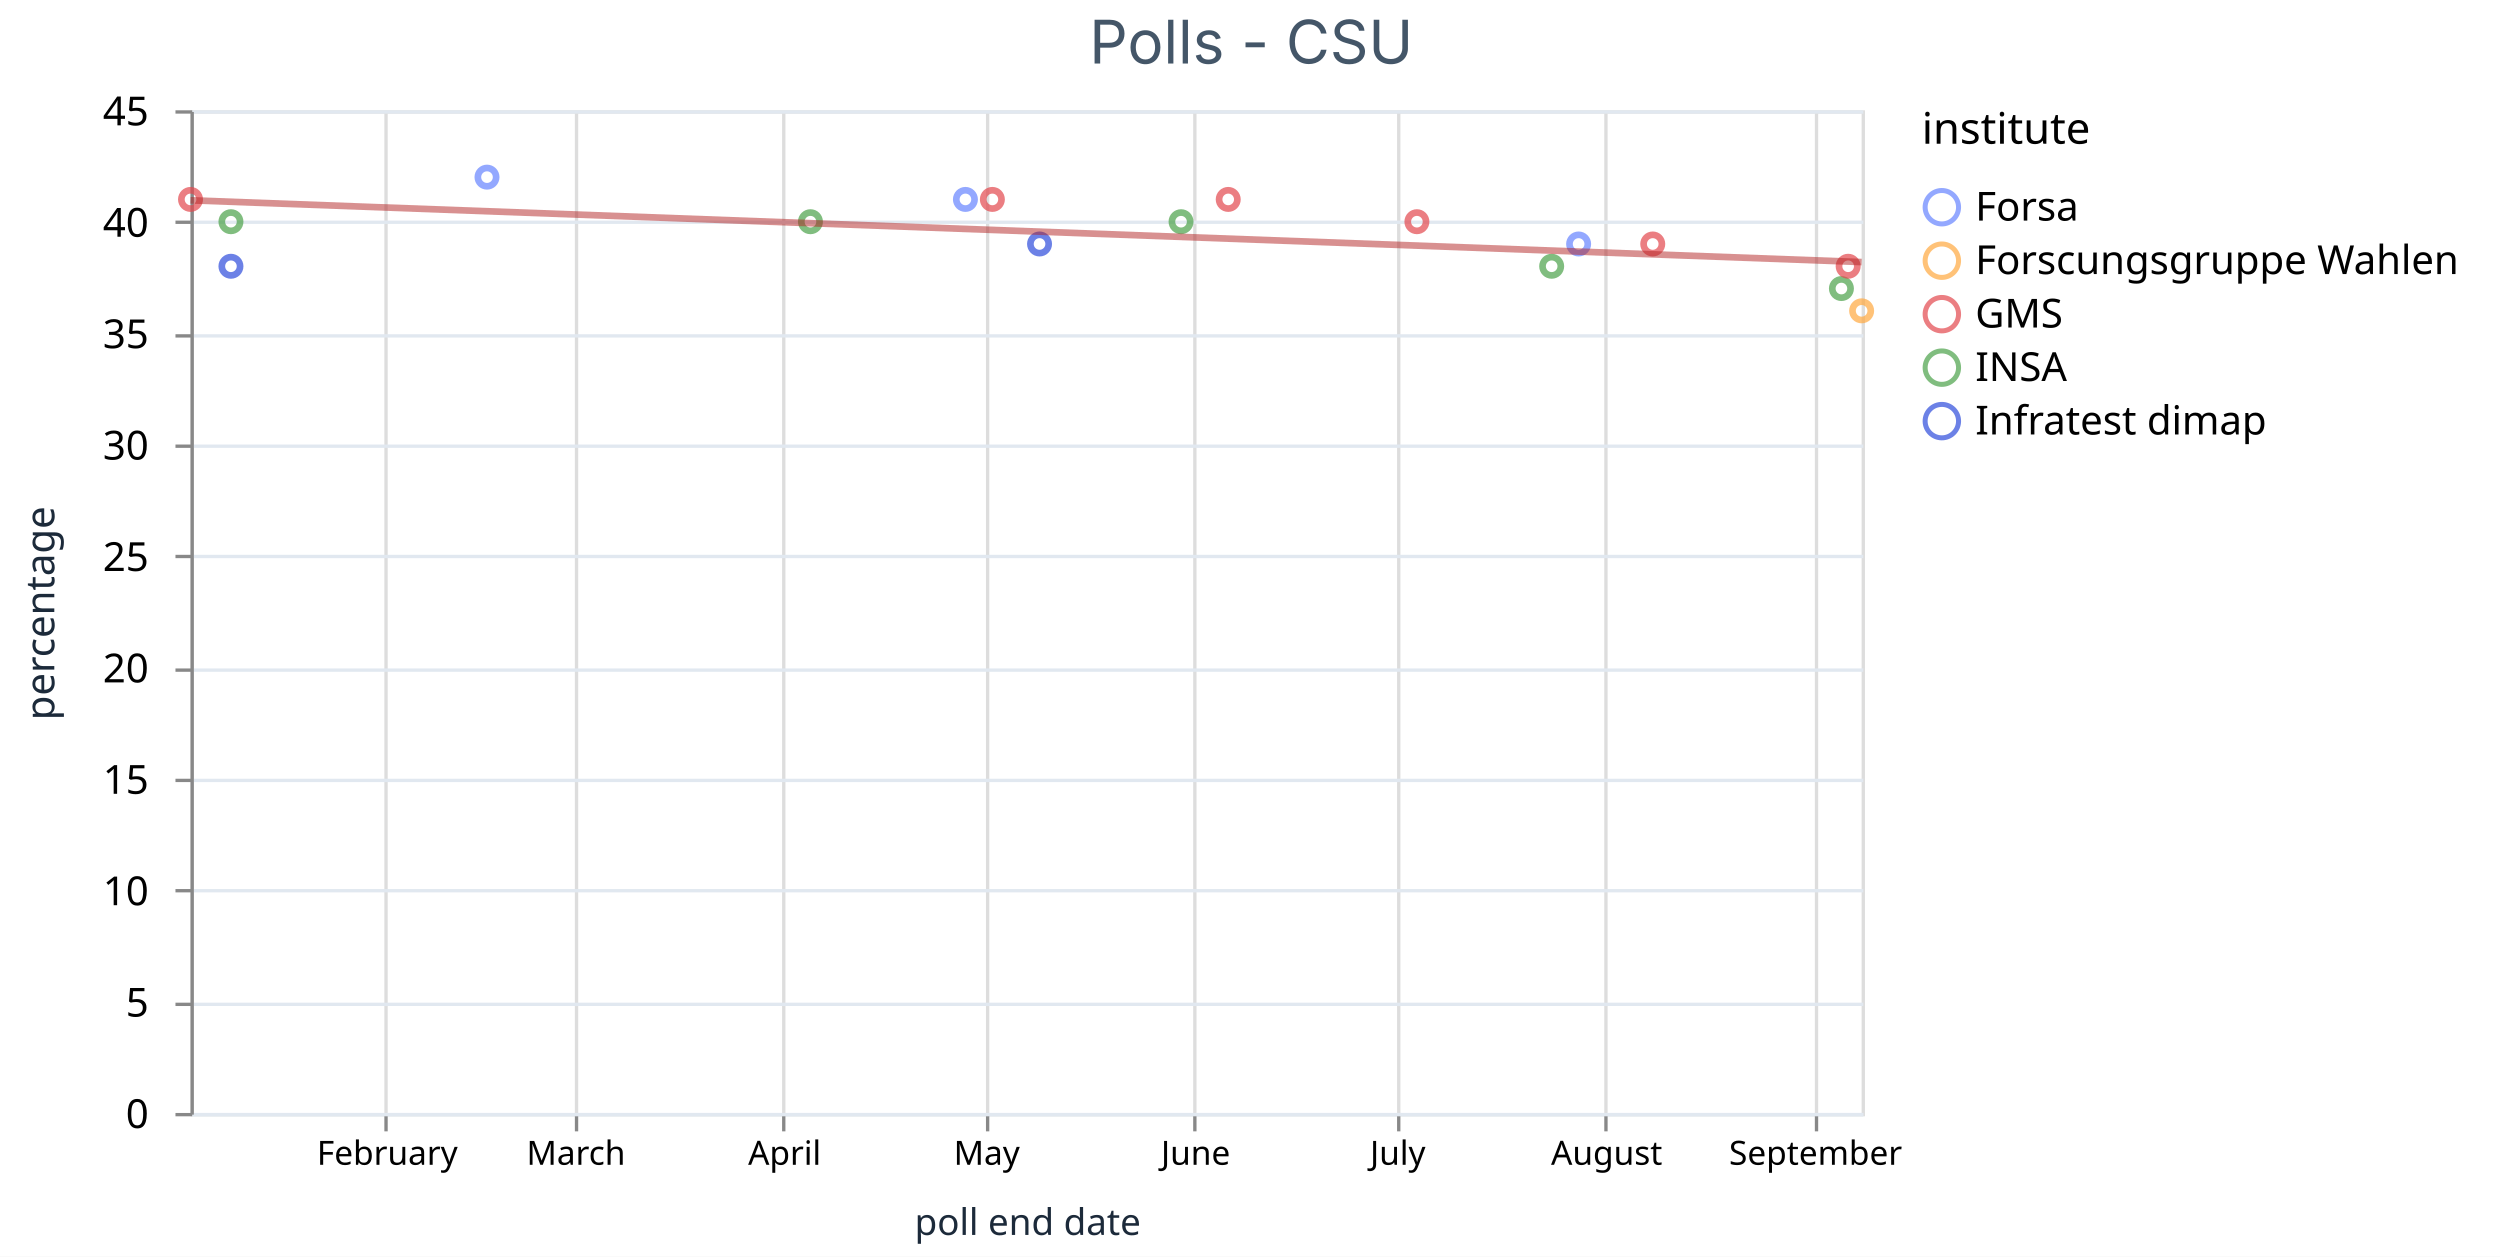
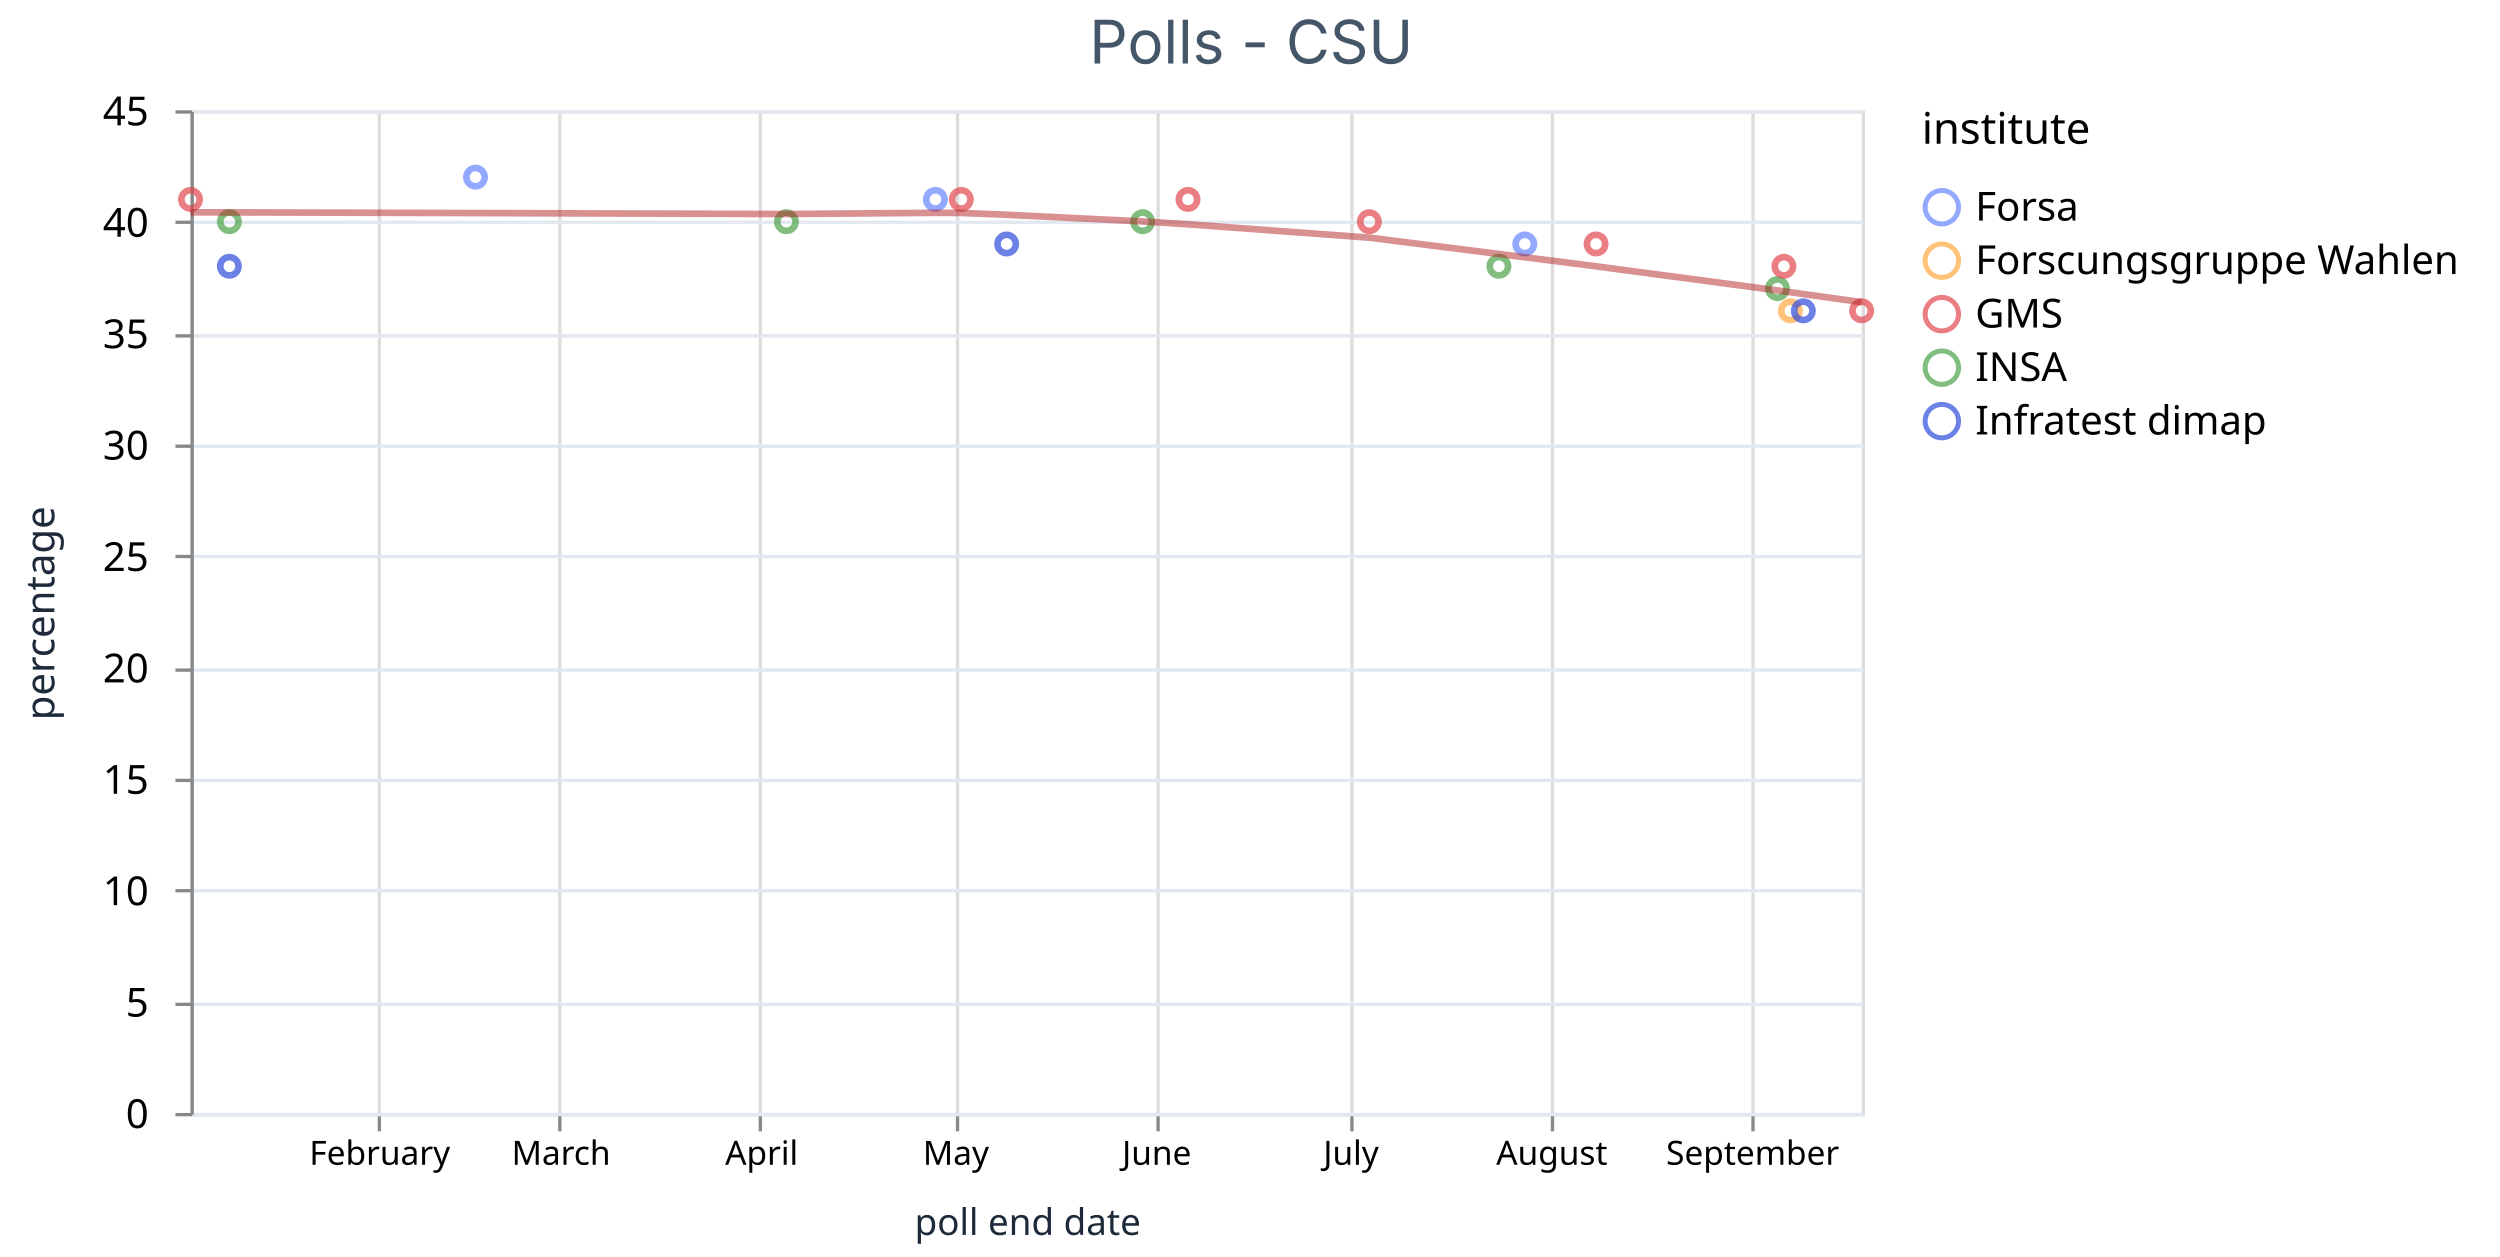
<svg xmlns="http://www.w3.org/2000/svg" version="1.1" class="marks" width="748" height="376" viewBox="0 0 748 376">
  <rect width="748" height="376" fill="#fff" />
  <g fill="none" stroke-miterlimit="10" transform="translate(57,33)">
    <g class="mark-group role-frame root" role="graphics-object" aria-roledescription="group mark container">
      <g transform="translate(0,0)">
        <path class="background" aria-hidden="true" d="M0.5,0.5h500v300h-500Z" stroke="#ddd" />
        <g>
          <g class="mark-group role-axis" aria-hidden="true">
            <g transform="translate(0.5,300.5)">
              <path class="background" aria-hidden="true" d="M0,0h0v0h0Z" pointer-events="none" />
              <g>
                <g class="mark-rule role-axis-grid" pointer-events="none">
-                   <line transform="translate(58,-300)" x2="0" y2="300" stroke="#ddd" stroke-width="1" opacity="1" />
-                   <line transform="translate(115,-300)" x2="0" y2="300" stroke="#ddd" stroke-width="1" opacity="1" />
-                   <line transform="translate(177,-300)" x2="0" y2="300" stroke="#ddd" stroke-width="1" opacity="1" />
-                   <line transform="translate(238,-300)" x2="0" y2="300" stroke="#ddd" stroke-width="1" opacity="1" />
-                   <line transform="translate(300,-300)" x2="0" y2="300" stroke="#ddd" stroke-width="1" opacity="1" />
-                   <line transform="translate(361,-300)" x2="0" y2="300" stroke="#ddd" stroke-width="1" opacity="1" />
-                   <line transform="translate(423,-300)" x2="0" y2="300" stroke="#ddd" stroke-width="1" opacity="1" />
-                   <line transform="translate(486,-300)" x2="0" y2="300" stroke="#ddd" stroke-width="1" opacity="1" />
+                   <line transform="translate(56,-300)" x2="0" y2="300" stroke="#ddd" stroke-width="1" opacity="1" />
+                   <line transform="translate(110,-300)" x2="0" y2="300" stroke="#ddd" stroke-width="1" opacity="1" />
+                   <line transform="translate(170,-300)" x2="0" y2="300" stroke="#ddd" stroke-width="1" opacity="1" />
+                   <line transform="translate(229,-300)" x2="0" y2="300" stroke="#ddd" stroke-width="1" opacity="1" />
+                   <line transform="translate(289,-300)" x2="0" y2="300" stroke="#ddd" stroke-width="1" opacity="1" />
+                   <line transform="translate(347,-300)" x2="0" y2="300" stroke="#ddd" stroke-width="1" opacity="1" />
+                   <line transform="translate(407,-300)" x2="0" y2="300" stroke="#ddd" stroke-width="1" opacity="1" />
+                   <line transform="translate(467,-300)" x2="0" y2="300" stroke="#ddd" stroke-width="1" opacity="1" />
                </g>
              </g>
              <path class="foreground" aria-hidden="true" d="" pointer-events="none" display="none" />
            </g>
          </g>
          <g class="mark-group role-axis" aria-hidden="true">
            <g transform="translate(0.5,0.5)">
              <path class="background" aria-hidden="true" d="M0,0h0v0h0Z" pointer-events="none" />
              <g>
                <g class="mark-rule role-axis-grid" pointer-events="none">
                  <line transform="translate(0,300)" x2="500" y2="0" stroke="#e1e8f0" stroke-width="1" opacity="1" />
                  <line transform="translate(0,267)" x2="500" y2="0" stroke="#e1e8f0" stroke-width="1" opacity="1" />
                  <line transform="translate(0,233)" x2="500" y2="0" stroke="#e1e8f0" stroke-width="1" opacity="1" />
                  <line transform="translate(0,200)" x2="500" y2="0" stroke="#e1e8f0" stroke-width="1" opacity="1" />
                  <line transform="translate(0,167)" x2="500" y2="0" stroke="#e1e8f0" stroke-width="1" opacity="1" />
                  <line transform="translate(0,133)" x2="500" y2="0" stroke="#e1e8f0" stroke-width="1" opacity="1" />
                  <line transform="translate(0,100)" x2="500" y2="0" stroke="#e1e8f0" stroke-width="1" opacity="1" />
                  <line transform="translate(0,67)" x2="500" y2="0" stroke="#e1e8f0" stroke-width="1" opacity="1" />
                  <line transform="translate(0,33)" x2="500" y2="0" stroke="#e1e8f0" stroke-width="1" opacity="1" />
                  <line transform="translate(0,0)" x2="500" y2="0" stroke="#e1e8f0" stroke-width="1" opacity="1" />
                </g>
              </g>
              <path class="foreground" aria-hidden="true" d="" pointer-events="none" display="none" />
            </g>
          </g>
-           <g class="mark-group role-axis" role="graphics-symbol" aria-roledescription="axis" aria-label="X-axis titled 'poll end date' for a time scale with values from Tuesday, 03 January 2023, 1:00:00 AM to Friday, 08 September 2023, 2:00:00 AM">
+           <g class="mark-group role-axis" role="graphics-symbol" aria-roledescription="axis" aria-label="X-axis titled 'poll end date' for a time scale with values from Tuesday, 03 January 2023, 1:00:00 AM to Monday, 18 September 2023, 2:00:00 AM">
            <g transform="translate(0.5,300.5)">
              <path class="background" aria-hidden="true" d="M0,0h0v0h0Z" pointer-events="none" />
              <g>
                <g class="mark-rule role-axis-tick" pointer-events="none">
-                   <line transform="translate(58,0)" x2="0" y2="5" stroke="#888" stroke-width="1" opacity="1" />
-                   <line transform="translate(115,0)" x2="0" y2="5" stroke="#888" stroke-width="1" opacity="1" />
-                   <line transform="translate(177,0)" x2="0" y2="5" stroke="#888" stroke-width="1" opacity="1" />
-                   <line transform="translate(238,0)" x2="0" y2="5" stroke="#888" stroke-width="1" opacity="1" />
-                   <line transform="translate(300,0)" x2="0" y2="5" stroke="#888" stroke-width="1" opacity="1" />
-                   <line transform="translate(361,0)" x2="0" y2="5" stroke="#888" stroke-width="1" opacity="1" />
-                   <line transform="translate(423,0)" x2="0" y2="5" stroke="#888" stroke-width="1" opacity="1" />
-                   <line transform="translate(486,0)" x2="0" y2="5" stroke="#888" stroke-width="1" opacity="1" />
+                   <line transform="translate(56,0)" x2="0" y2="5" stroke="#888" stroke-width="1" opacity="1" />
+                   <line transform="translate(110,0)" x2="0" y2="5" stroke="#888" stroke-width="1" opacity="1" />
+                   <line transform="translate(170,0)" x2="0" y2="5" stroke="#888" stroke-width="1" opacity="1" />
+                   <line transform="translate(229,0)" x2="0" y2="5" stroke="#888" stroke-width="1" opacity="1" />
+                   <line transform="translate(289,0)" x2="0" y2="5" stroke="#888" stroke-width="1" opacity="1" />
+                   <line transform="translate(347,0)" x2="0" y2="5" stroke="#888" stroke-width="1" opacity="1" />
+                   <line transform="translate(407,0)" x2="0" y2="5" stroke="#888" stroke-width="1" opacity="1" />
+                   <line transform="translate(467,0)" x2="0" y2="5" stroke="#888" stroke-width="1" opacity="1" />
                </g>
                <g class="mark-text role-axis-label" pointer-events="none">
-                   <text text-anchor="middle" transform="translate(58.38374,15)" font-family="sans-serif" font-size="10px" fill="#000" opacity="1">February</text>
-                   <text text-anchor="middle" transform="translate(114.8353,15)" font-family="sans-serif" font-size="10px" fill="#000" opacity="1">March</text>
-                   <text text-anchor="middle" transform="translate(177.2513,15)" font-family="sans-serif" font-size="10px" fill="#000" opacity="1">April</text>
-                   <text text-anchor="middle" transform="translate(237.7352,15)" font-family="sans-serif" font-size="10px" fill="#000" opacity="1">May</text>
-                   <text text-anchor="middle" transform="translate(300.2352,15)" font-family="sans-serif" font-size="10px" fill="#000" opacity="1">June</text>
-                   <text text-anchor="middle" transform="translate(360.7191,15)" font-family="sans-serif" font-size="10px" fill="#000" opacity="1">July</text>
-                   <text text-anchor="middle" transform="translate(423.2191,15)" font-family="sans-serif" font-size="10px" fill="#000" opacity="1">August</text>
-                   <text text-anchor="middle" transform="translate(485.7191,15)" font-family="sans-serif" font-size="10px" fill="#000" opacity="1">September</text>
+                   <text text-anchor="middle" transform="translate(56.1208,15)" font-family="sans-serif" font-size="10px" fill="#000" opacity="1">February</text>
+                   <text text-anchor="middle" transform="translate(110.3844,15)" font-family="sans-serif" font-size="10px" fill="#000" opacity="1">March</text>
+                   <text text-anchor="middle" transform="translate(170.3811,15)" font-family="sans-serif" font-size="10px" fill="#000" opacity="1">April</text>
+                   <text text-anchor="middle" transform="translate(228.5207,15)" font-family="sans-serif" font-size="10px" fill="#000" opacity="1">May</text>
+                   <text text-anchor="middle" transform="translate(288.5982,15)" font-family="sans-serif" font-size="10px" fill="#000" opacity="1">June</text>
+                   <text text-anchor="middle" transform="translate(346.7377,15)" font-family="sans-serif" font-size="10px" fill="#000" opacity="1">July</text>
+                   <text text-anchor="middle" transform="translate(406.8152,15)" font-family="sans-serif" font-size="10px" fill="#000" opacity="1">August</text>
+                   <text text-anchor="middle" transform="translate(466.8928,15)" font-family="sans-serif" font-size="10px" fill="#000" opacity="1">September</text>
                </g>
                <g class="mark-rule role-axis-domain" pointer-events="none">
                  <line transform="translate(0,0)" x2="500" y2="0" stroke="#e1e8f0" stroke-width="1" opacity="1" />
                </g>
                <g class="mark-text role-axis-title" pointer-events="none">
                  <text text-anchor="middle" transform="translate(250,36)" font-family="sans-serif" font-size="11px" font-weight="400" fill="#1c2a3a" opacity="1">poll end date</text>
                </g>
              </g>
              <path class="foreground" aria-hidden="true" d="" pointer-events="none" display="none" />
            </g>
          </g>
          <g class="mark-group role-axis" role="graphics-symbol" aria-roledescription="axis" aria-label="Y-axis titled 'percentage' for a linear scale with values from 0 to 45">
            <g transform="translate(0.5,0.5)">
              <path class="background" aria-hidden="true" d="M0,0h0v0h0Z" pointer-events="none" />
              <g>
                <g class="mark-rule role-axis-tick" pointer-events="none">
                  <line transform="translate(0,300)" x2="-5" y2="0" stroke="#888" stroke-width="1" opacity="1" />
                  <line transform="translate(0,267)" x2="-5" y2="0" stroke="#888" stroke-width="1" opacity="1" />
                  <line transform="translate(0,233)" x2="-5" y2="0" stroke="#888" stroke-width="1" opacity="1" />
                  <line transform="translate(0,200)" x2="-5" y2="0" stroke="#888" stroke-width="1" opacity="1" />
                  <line transform="translate(0,167)" x2="-5" y2="0" stroke="#888" stroke-width="1" opacity="1" />
                  <line transform="translate(0,133)" x2="-5" y2="0" stroke="#888" stroke-width="1" opacity="1" />
                  <line transform="translate(0,100)" x2="-5" y2="0" stroke="#888" stroke-width="1" opacity="1" />
                  <line transform="translate(0,67)" x2="-5" y2="0" stroke="#888" stroke-width="1" opacity="1" />
                  <line transform="translate(0,33)" x2="-5" y2="0" stroke="#888" stroke-width="1" opacity="1" />
                  <line transform="translate(0,0)" x2="-5" y2="0" stroke="#888" stroke-width="1" opacity="1" />
                </g>
                <g class="mark-text role-axis-label" pointer-events="none">
                  <text text-anchor="end" transform="translate(-13,304)" font-family="sans-serif" font-size="12px" fill="#000" opacity="1">0</text>
                  <text text-anchor="end" transform="translate(-13,270.6667)" font-family="sans-serif" font-size="12px" fill="#000" opacity="1">5</text>
                  <text text-anchor="end" transform="translate(-13,237.3333)" font-family="sans-serif" font-size="12px" fill="#000" opacity="1">10</text>
                  <text text-anchor="end" transform="translate(-13,204)" font-family="sans-serif" font-size="12px" fill="#000" opacity="1">15</text>
                  <text text-anchor="end" transform="translate(-13,170.6667)" font-family="sans-serif" font-size="12px" fill="#000" opacity="1">20</text>
                  <text text-anchor="end" transform="translate(-13,137.3333)" font-family="sans-serif" font-size="12px" fill="#000" opacity="1">25</text>
                  <text text-anchor="end" transform="translate(-13,104)" font-family="sans-serif" font-size="12px" fill="#000" opacity="1">30</text>
                  <text text-anchor="end" transform="translate(-13,70.66667)" font-family="sans-serif" font-size="12px" fill="#000" opacity="1">35</text>
                  <text text-anchor="end" transform="translate(-13,37.33333)" font-family="sans-serif" font-size="12px" fill="#000" opacity="1">40</text>
                  <text text-anchor="end" transform="translate(-13,4)" font-family="sans-serif" font-size="12px" fill="#000" opacity="1">45</text>
                </g>
                <g class="mark-rule role-axis-domain" pointer-events="none">
                  <line transform="translate(0,300)" x2="0" y2="-300" stroke="#888" stroke-width="1" opacity="1" />
                </g>
                <g class="mark-text role-axis-title" pointer-events="none">
                  <text text-anchor="middle" transform="translate(-38.25373,150) rotate(-90) translate(0,-3)" font-family="sans-serif" font-size="12px" font-weight="400" fill="#1c2a3a" opacity="1">percentage</text>
                </g>
              </g>
              <path class="foreground" aria-hidden="true" d="" pointer-events="none" display="none" />
            </g>
          </g>
          <g class="mark-symbol role-mark layer_0_marks" role="graphics-object" aria-roledescription="symbol mark container">
            <path aria-label="poll end date: Jan 03, 2023; percentage: 41; institute: GMS" role="graphics-symbol" aria-roledescription="point" transform="translate(0,26.66667)" d="M2.739,0A2.739,2.739,0,1,1,-2.739,0A2.739,2.739,0,1,1,2.739,0" stroke="#e2474d" stroke-width="2" opacity="0.7" />
-             <path aria-label="poll end date: Jan 09, 2023; percentage: 40; institute: INSA" role="graphics-symbol" aria-roledescription="point" transform="translate(12.09677,33.33333)" d="M2.739,0A2.739,2.739,0,1,1,-2.739,0A2.739,2.739,0,1,1,2.739,0" stroke="#4aa148" stroke-width="2" opacity="0.7" />
-             <path aria-label="poll end date: Jan 09, 2023; percentage: 38; institute: Infratest dimap" role="graphics-symbol" aria-roledescription="point" transform="translate(12.09677,46.66667)" d="M2.739,0A2.739,2.739,0,1,1,-2.739,0A2.739,2.739,0,1,1,2.739,0" stroke="#2d4cdb" stroke-width="2" opacity="0.7" />
-             <path aria-label="poll end date: Feb 16, 2023; percentage: 42; institute: Forsa" role="graphics-symbol" aria-roledescription="point" transform="translate(88.70968,20)" d="M2.739,0A2.739,2.739,0,1,1,-2.739,0A2.739,2.739,0,1,1,2.739,0" stroke="#6583ff" stroke-width="2" opacity="0.7" />
-             <path aria-label="poll end date: Apr 05, 2023; percentage: 40; institute: INSA" role="graphics-symbol" aria-roledescription="point" transform="translate(185.4839,33.33333)" d="M2.739,0A2.739,2.739,0,1,1,-2.739,0A2.739,2.739,0,1,1,2.739,0" stroke="#4aa148" stroke-width="2" opacity="0.7" />
-             <path aria-label="poll end date: Apr 28, 2023; percentage: 41; institute: Forsa" role="graphics-symbol" aria-roledescription="point" transform="translate(231.8548,26.66667)" d="M2.739,0A2.739,2.739,0,1,1,-2.739,0A2.739,2.739,0,1,1,2.739,0" stroke="#6583ff" stroke-width="2" opacity="0.7" />
-             <path aria-label="poll end date: May 02, 2023; percentage: 41; institute: GMS" role="graphics-symbol" aria-roledescription="point" transform="translate(239.9194,26.66667)" d="M2.739,0A2.739,2.739,0,1,1,-2.739,0A2.739,2.739,0,1,1,2.739,0" stroke="#e2474d" stroke-width="2" opacity="0.7" />
-             <path aria-label="poll end date: May 09, 2023; percentage: 39; institute: Infratest dimap" role="graphics-symbol" aria-roledescription="point" transform="translate(254.0323,40)" d="M2.739,0A2.739,2.739,0,1,1,-2.739,0A2.739,2.739,0,1,1,2.739,0" stroke="#2d4cdb" stroke-width="2" opacity="0.7" />
-             <path aria-label="poll end date: May 30, 2023; percentage: 40; institute: INSA" role="graphics-symbol" aria-roledescription="point" transform="translate(296.371,33.33333)" d="M2.739,0A2.739,2.739,0,1,1,-2.739,0A2.739,2.739,0,1,1,2.739,0" stroke="#4aa148" stroke-width="2" opacity="0.7" />
-             <path aria-label="poll end date: Jun 06, 2023; percentage: 41; institute: GMS" role="graphics-symbol" aria-roledescription="point" transform="translate(310.4839,26.66667)" d="M2.739,0A2.739,2.739,0,1,1,-2.739,0A2.739,2.739,0,1,1,2.739,0" stroke="#e2474d" stroke-width="2" opacity="0.7" />
-             <path aria-label="poll end date: Jul 04, 2023; percentage: 40; institute: GMS" role="graphics-symbol" aria-roledescription="point" transform="translate(366.9355,33.33333)" d="M2.739,0A2.739,2.739,0,1,1,-2.739,0A2.739,2.739,0,1,1,2.739,0" stroke="#e2474d" stroke-width="2" opacity="0.7" />
-             <path aria-label="poll end date: Jul 24, 2023; percentage: 38; institute: INSA" role="graphics-symbol" aria-roledescription="point" transform="translate(407.2581,46.66667)" d="M2.739,0A2.739,2.739,0,1,1,-2.739,0A2.739,2.739,0,1,1,2.739,0" stroke="#4aa148" stroke-width="2" opacity="0.7" />
-             <path aria-label="poll end date: Jul 28, 2023; percentage: 39; institute: Forsa" role="graphics-symbol" aria-roledescription="point" transform="translate(415.3226,40)" d="M2.739,0A2.739,2.739,0,1,1,-2.739,0A2.739,2.739,0,1,1,2.739,0" stroke="#6583ff" stroke-width="2" opacity="0.7" />
-             <path aria-label="poll end date: Aug 08, 2023; percentage: 39; institute: GMS" role="graphics-symbol" aria-roledescription="point" transform="translate(437.5,40)" d="M2.739,0A2.739,2.739,0,1,1,-2.739,0A2.739,2.739,0,1,1,2.739,0" stroke="#e2474d" stroke-width="2" opacity="0.7" />
-             <path aria-label="poll end date: Sep 05, 2023; percentage: 37; institute: INSA" role="graphics-symbol" aria-roledescription="point" transform="translate(493.9516,53.33333)" d="M2.739,0A2.739,2.739,0,1,1,-2.739,0A2.739,2.739,0,1,1,2.739,0" stroke="#4aa148" stroke-width="2" opacity="0.7" />
-             <path aria-label="poll end date: Sep 06, 2023; percentage: 38; institute: GMS" role="graphics-symbol" aria-roledescription="point" transform="translate(495.9677,46.66667)" d="M2.739,0A2.739,2.739,0,1,1,-2.739,0A2.739,2.739,0,1,1,2.739,0" stroke="#e2474d" stroke-width="2" opacity="0.7" />
-             <path aria-label="poll end date: Sep 08, 2023; percentage: 36; institute: Forscungsgruppe Wahlen" role="graphics-symbol" aria-roledescription="point" transform="translate(500,60)" d="M2.739,0A2.739,2.739,0,1,1,-2.739,0A2.739,2.739,0,1,1,2.739,0" stroke="#ffa83f" stroke-width="2" opacity="0.7" />
+             <path aria-label="poll end date: Jan 09, 2023; percentage: 40; institute: INSA" role="graphics-symbol" aria-roledescription="point" transform="translate(11.62791,33.33333)" d="M2.739,0A2.739,2.739,0,1,1,-2.739,0A2.739,2.739,0,1,1,2.739,0" stroke="#4aa148" stroke-width="2" opacity="0.7" />
+             <path aria-label="poll end date: Jan 09, 2023; percentage: 38; institute: Infratest dimap" role="graphics-symbol" aria-roledescription="point" transform="translate(11.62791,46.66667)" d="M2.739,0A2.739,2.739,0,1,1,-2.739,0A2.739,2.739,0,1,1,2.739,0" stroke="#2d4cdb" stroke-width="2" opacity="0.7" />
+             <path aria-label="poll end date: Feb 16, 2023; percentage: 42; institute: Forsa" role="graphics-symbol" aria-roledescription="point" transform="translate(85.27132,20)" d="M2.739,0A2.739,2.739,0,1,1,-2.739,0A2.739,2.739,0,1,1,2.739,0" stroke="#6583ff" stroke-width="2" opacity="0.7" />
+             <path aria-label="poll end date: Apr 05, 2023; percentage: 40; institute: INSA" role="graphics-symbol" aria-roledescription="point" transform="translate(178.2946,33.33333)" d="M2.739,0A2.739,2.739,0,1,1,-2.739,0A2.739,2.739,0,1,1,2.739,0" stroke="#4aa148" stroke-width="2" opacity="0.7" />
+             <path aria-label="poll end date: Apr 28, 2023; percentage: 41; institute: Forsa" role="graphics-symbol" aria-roledescription="point" transform="translate(222.8682,26.66667)" d="M2.739,0A2.739,2.739,0,1,1,-2.739,0A2.739,2.739,0,1,1,2.739,0" stroke="#6583ff" stroke-width="2" opacity="0.7" />
+             <path aria-label="poll end date: May 02, 2023; percentage: 41; institute: GMS" role="graphics-symbol" aria-roledescription="point" transform="translate(230.6202,26.66667)" d="M2.739,0A2.739,2.739,0,1,1,-2.739,0A2.739,2.739,0,1,1,2.739,0" stroke="#e2474d" stroke-width="2" opacity="0.7" />
+             <path aria-label="poll end date: May 09, 2023; percentage: 39; institute: Infratest dimap" role="graphics-symbol" aria-roledescription="point" transform="translate(244.186,40)" d="M2.739,0A2.739,2.739,0,1,1,-2.739,0A2.739,2.739,0,1,1,2.739,0" stroke="#2d4cdb" stroke-width="2" opacity="0.7" />
+             <path aria-label="poll end date: May 30, 2023; percentage: 40; institute: INSA" role="graphics-symbol" aria-roledescription="point" transform="translate(284.8837,33.33333)" d="M2.739,0A2.739,2.739,0,1,1,-2.739,0A2.739,2.739,0,1,1,2.739,0" stroke="#4aa148" stroke-width="2" opacity="0.7" />
+             <path aria-label="poll end date: Jun 06, 2023; percentage: 41; institute: GMS" role="graphics-symbol" aria-roledescription="point" transform="translate(298.4496,26.66667)" d="M2.739,0A2.739,2.739,0,1,1,-2.739,0A2.739,2.739,0,1,1,2.739,0" stroke="#e2474d" stroke-width="2" opacity="0.7" />
+             <path aria-label="poll end date: Jul 04, 2023; percentage: 40; institute: GMS" role="graphics-symbol" aria-roledescription="point" transform="translate(352.7132,33.33333)" d="M2.739,0A2.739,2.739,0,1,1,-2.739,0A2.739,2.739,0,1,1,2.739,0" stroke="#e2474d" stroke-width="2" opacity="0.7" />
+             <path aria-label="poll end date: Jul 24, 2023; percentage: 38; institute: INSA" role="graphics-symbol" aria-roledescription="point" transform="translate(391.4729,46.66667)" d="M2.739,0A2.739,2.739,0,1,1,-2.739,0A2.739,2.739,0,1,1,2.739,0" stroke="#4aa148" stroke-width="2" opacity="0.7" />
+             <path aria-label="poll end date: Jul 28, 2023; percentage: 39; institute: Forsa" role="graphics-symbol" aria-roledescription="point" transform="translate(399.2248,40)" d="M2.739,0A2.739,2.739,0,1,1,-2.739,0A2.739,2.739,0,1,1,2.739,0" stroke="#6583ff" stroke-width="2" opacity="0.7" />
+             <path aria-label="poll end date: Aug 08, 2023; percentage: 39; institute: GMS" role="graphics-symbol" aria-roledescription="point" transform="translate(420.5426,40)" d="M2.739,0A2.739,2.739,0,1,1,-2.739,0A2.739,2.739,0,1,1,2.739,0" stroke="#e2474d" stroke-width="2" opacity="0.7" />
+             <path aria-label="poll end date: Sep 05, 2023; percentage: 37; institute: INSA" role="graphics-symbol" aria-roledescription="point" transform="translate(474.8062,53.33333)" d="M2.739,0A2.739,2.739,0,1,1,-2.739,0A2.739,2.739,0,1,1,2.739,0" stroke="#4aa148" stroke-width="2" opacity="0.7" />
+             <path aria-label="poll end date: Sep 06, 2023; percentage: 38; institute: GMS" role="graphics-symbol" aria-roledescription="point" transform="translate(476.7442,46.66667)" d="M2.739,0A2.739,2.739,0,1,1,-2.739,0A2.739,2.739,0,1,1,2.739,0" stroke="#e2474d" stroke-width="2" opacity="0.7" />
+             <path aria-label="poll end date: Sep 07, 2023; percentage: 36; institute: Forscungsgruppe Wahlen" role="graphics-symbol" aria-roledescription="point" transform="translate(478.6822,60)" d="M2.739,0A2.739,2.739,0,1,1,-2.739,0A2.739,2.739,0,1,1,2.739,0" stroke="#ffa83f" stroke-width="2" opacity="0.7" />
+             <path aria-label="poll end date: Sep 09, 2023; percentage: 36; institute: Infratest dimap" role="graphics-symbol" aria-roledescription="point" transform="translate(482.5581,60)" d="M2.739,0A2.739,2.739,0,1,1,-2.739,0A2.739,2.739,0,1,1,2.739,0" stroke="#2d4cdb" stroke-width="2" opacity="0.7" />
+             <path aria-label="poll end date: Sep 18, 2023; percentage: 36; institute: GMS" role="graphics-symbol" aria-roledescription="point" transform="translate(500,60)" d="M2.739,0A2.739,2.739,0,1,1,-2.739,0A2.739,2.739,0,1,1,2.739,0" stroke="#e2474d" stroke-width="2" opacity="0.7" />
          </g>
          <g class="mark-line role-mark layer_1_marks" role="graphics-object" aria-roledescription="line mark container">
-             <path aria-label="poll end date: Jan 03, 2023; percentage: 40.9603896504" role="graphics-symbol" aria-roledescription="line mark" d="M0,26.931L500,45.413" stroke="firebrick" stroke-width="2" opacity="0.5" />
+             <path aria-label="poll end date: Jan 03, 2023; percentage: 40.4203466793" role="graphics-symbol" aria-roledescription="line mark" d="M0,30.531L11.628,30.542L85.271,30.749L178.295,31.033L222.868,30.68L230.62,30.711L244.186,31.255L284.884,33.252L298.45,34.112L352.713,38.111L391.473,42.998L399.225,43.971L420.543,46.687L474.806,53.904L476.744,54.171L478.682,54.438L482.558,54.974L500,57.417" stroke="firebrick" stroke-width="2" opacity="0.5" />
          </g>
          <g class="mark-group role-legend" role="graphics-symbol" aria-roledescription="legend" aria-label="Symbol legend titled 'institute' for stroke color with 5 values: Forsa, Forscungsgruppe Wahlen, GMS, INSA, Infratest dimap">
            <g transform="translate(518,0)">
              <path class="background" aria-hidden="true" d="M0,0h168v100h-168Z" pointer-events="none" />
              <g>
                <g class="mark-group role-legend-entry">
                  <g transform="translate(0,23)">
                    <path class="background" aria-hidden="true" d="M0,0h0v0h0Z" pointer-events="none" />
                    <g>
                      <g class="mark-group role-scope" role="graphics-object" aria-roledescription="group mark container">
                        <g transform="translate(0,0)">
                          <path class="background" aria-hidden="true" d="M0,0h167.448v12.5h-167.448Z" pointer-events="none" opacity="1" />
                          <g>
                            <g class="mark-symbol role-legend-symbol" pointer-events="none">
                              <path transform="translate(6,6)" d="M5,0A5,5,0,1,1,-5,0A5,5,0,1,1,5,0" stroke="#6583ff" stroke-width="1.5" opacity="0.7" />
                            </g>
                            <g class="mark-text role-legend-label" pointer-events="none">
                              <text text-anchor="start" transform="translate(16,10)" font-family="sans-serif" font-size="12px" fill="#000" opacity="1">Forsa</text>
                            </g>
                          </g>
                          <path class="foreground" aria-hidden="true" d="" pointer-events="none" display="none" />
                        </g>
                        <g transform="translate(0,16)">
                          <path class="background" aria-hidden="true" d="M0,0h167.448v12.5h-167.448Z" pointer-events="none" opacity="1" />
                          <g>
                            <g class="mark-symbol role-legend-symbol" pointer-events="none">
                              <path transform="translate(6,6)" d="M5,0A5,5,0,1,1,-5,0A5,5,0,1,1,5,0" stroke="#ffa83f" stroke-width="1.5" opacity="0.7" />
                            </g>
                            <g class="mark-text role-legend-label" pointer-events="none">
                              <text text-anchor="start" transform="translate(16,10)" font-family="sans-serif" font-size="12px" fill="#000" opacity="1">Forscungsgruppe Wahlen</text>
                            </g>
                          </g>
                          <path class="foreground" aria-hidden="true" d="" pointer-events="none" display="none" />
                        </g>
                        <g transform="translate(0,32)">
                          <path class="background" aria-hidden="true" d="M0,0h167.448v12.5h-167.448Z" pointer-events="none" opacity="1" />
                          <g>
                            <g class="mark-symbol role-legend-symbol" pointer-events="none">
                              <path transform="translate(6,6)" d="M5,0A5,5,0,1,1,-5,0A5,5,0,1,1,5,0" stroke="#e2474d" stroke-width="1.5" opacity="0.7" />
                            </g>
                            <g class="mark-text role-legend-label" pointer-events="none">
                              <text text-anchor="start" transform="translate(16,10)" font-family="sans-serif" font-size="12px" fill="#000" opacity="1">GMS</text>
                            </g>
                          </g>
                          <path class="foreground" aria-hidden="true" d="" pointer-events="none" display="none" />
                        </g>
                        <g transform="translate(0,48)">
                          <path class="background" aria-hidden="true" d="M0,0h167.448v12.5h-167.448Z" pointer-events="none" opacity="1" />
                          <g>
                            <g class="mark-symbol role-legend-symbol" pointer-events="none">
                              <path transform="translate(6,6)" d="M5,0A5,5,0,1,1,-5,0A5,5,0,1,1,5,0" stroke="#4aa148" stroke-width="1.5" opacity="0.7" />
                            </g>
                            <g class="mark-text role-legend-label" pointer-events="none">
                              <text text-anchor="start" transform="translate(16,10)" font-family="sans-serif" font-size="12px" fill="#000" opacity="1">INSA</text>
                            </g>
                          </g>
                          <path class="foreground" aria-hidden="true" d="" pointer-events="none" display="none" />
                        </g>
                        <g transform="translate(0,64)">
                          <path class="background" aria-hidden="true" d="M0,0h167.448v12.5h-167.448Z" pointer-events="none" opacity="1" />
                          <g>
                            <g class="mark-symbol role-legend-symbol" pointer-events="none">
                              <path transform="translate(6,6)" d="M5,0A5,5,0,1,1,-5,0A5,5,0,1,1,5,0" stroke="#2d4cdb" stroke-width="1.5" opacity="0.7" />
                            </g>
                            <g class="mark-text role-legend-label" pointer-events="none">
                              <text text-anchor="start" transform="translate(16,10)" font-family="sans-serif" font-size="12px" fill="#000" opacity="1">Infratest dimap</text>
                            </g>
                          </g>
                          <path class="foreground" aria-hidden="true" d="" pointer-events="none" display="none" />
                        </g>
                      </g>
                    </g>
                    <path class="foreground" aria-hidden="true" d="" pointer-events="none" display="none" />
                  </g>
                </g>
                <g class="mark-text role-legend-title" pointer-events="none">
                  <text text-anchor="start" transform="translate(0,10)" font-family="sans-serif" font-size="13px" font-weight="400" fill="#000" opacity="1">institute</text>
                </g>
              </g>
              <path class="foreground" aria-hidden="true" d="" pointer-events="none" display="none" />
            </g>
          </g>
          <g class="mark-group role-title">
            <g transform="translate(317.3731,-28)">
              <path class="background" aria-hidden="true" d="M0,0h0v0h0Z" pointer-events="none" />
              <g>
                <g class="mark-text role-title-text" role="graphics-symbol" aria-roledescription="title" aria-label="Title text 'Polls - CSU'" pointer-events="none">
                  <text text-anchor="middle" transform="translate(0,14)" font-family="Inter" font-size="18px" font-weight="400" fill="#445668" opacity="1">Polls - CSU</text>
                </g>
              </g>
              <path class="foreground" aria-hidden="true" d="" pointer-events="none" display="none" />
            </g>
          </g>
        </g>
        <path class="foreground" aria-hidden="true" d="" display="none" />
      </g>
    </g>
  </g>
</svg>
